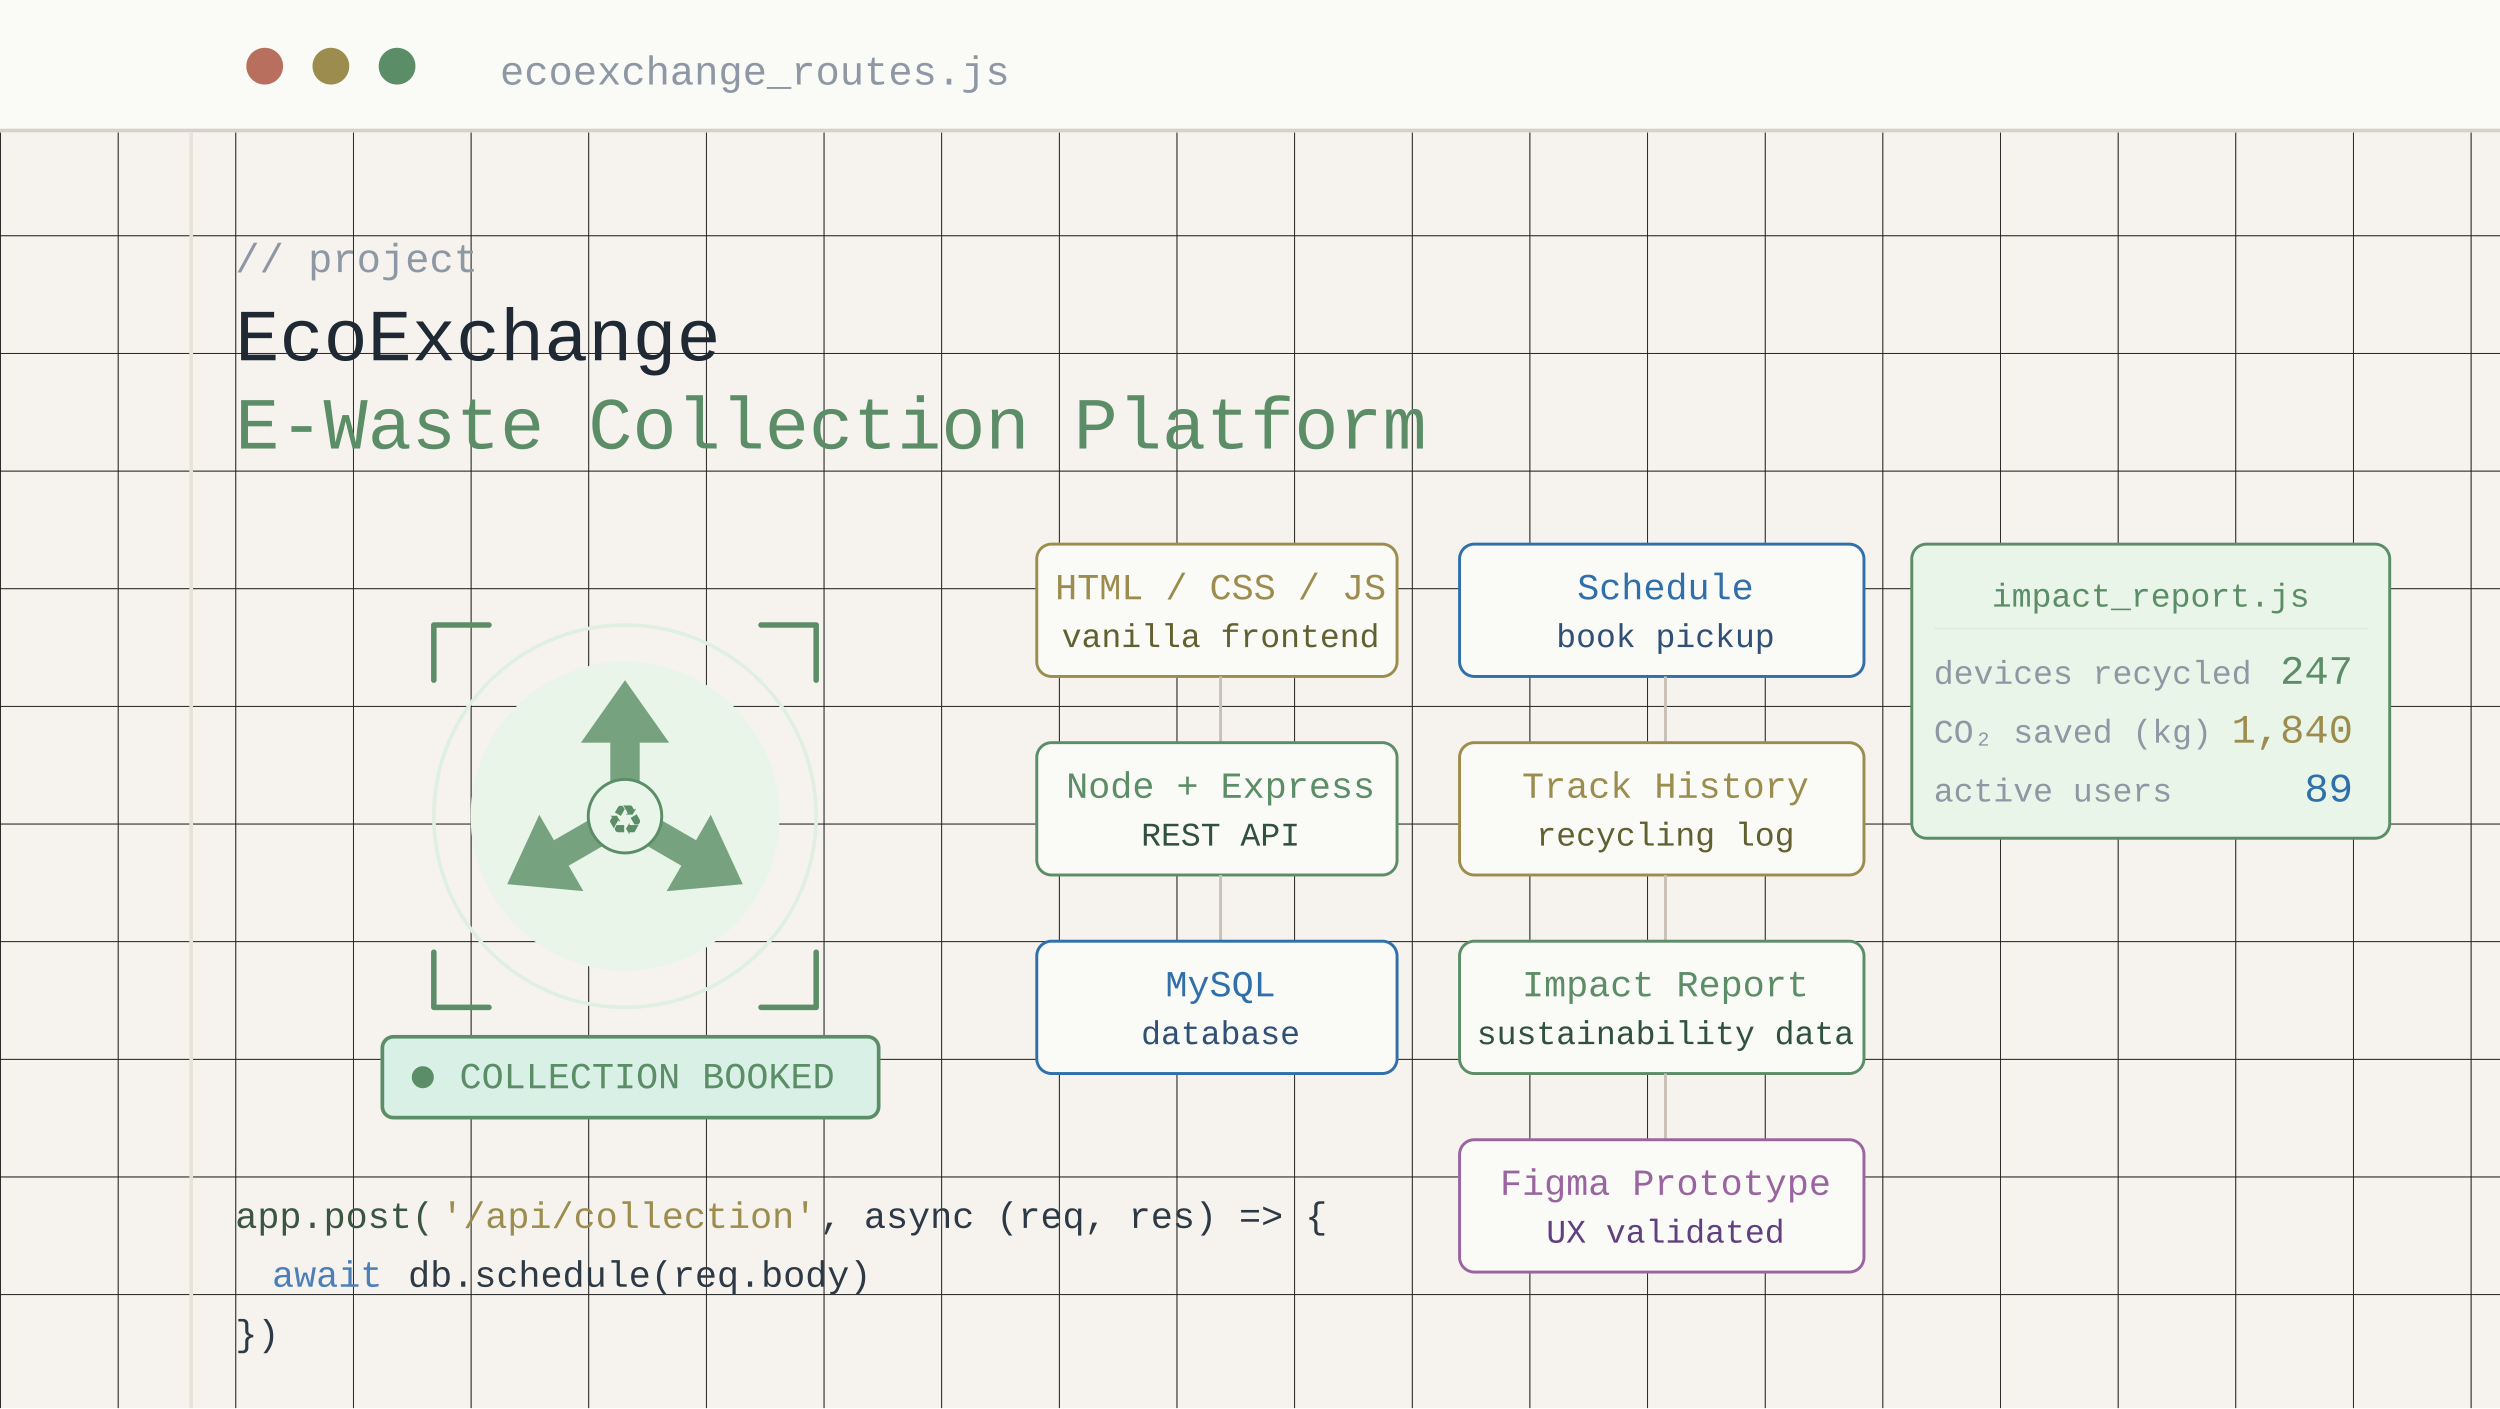
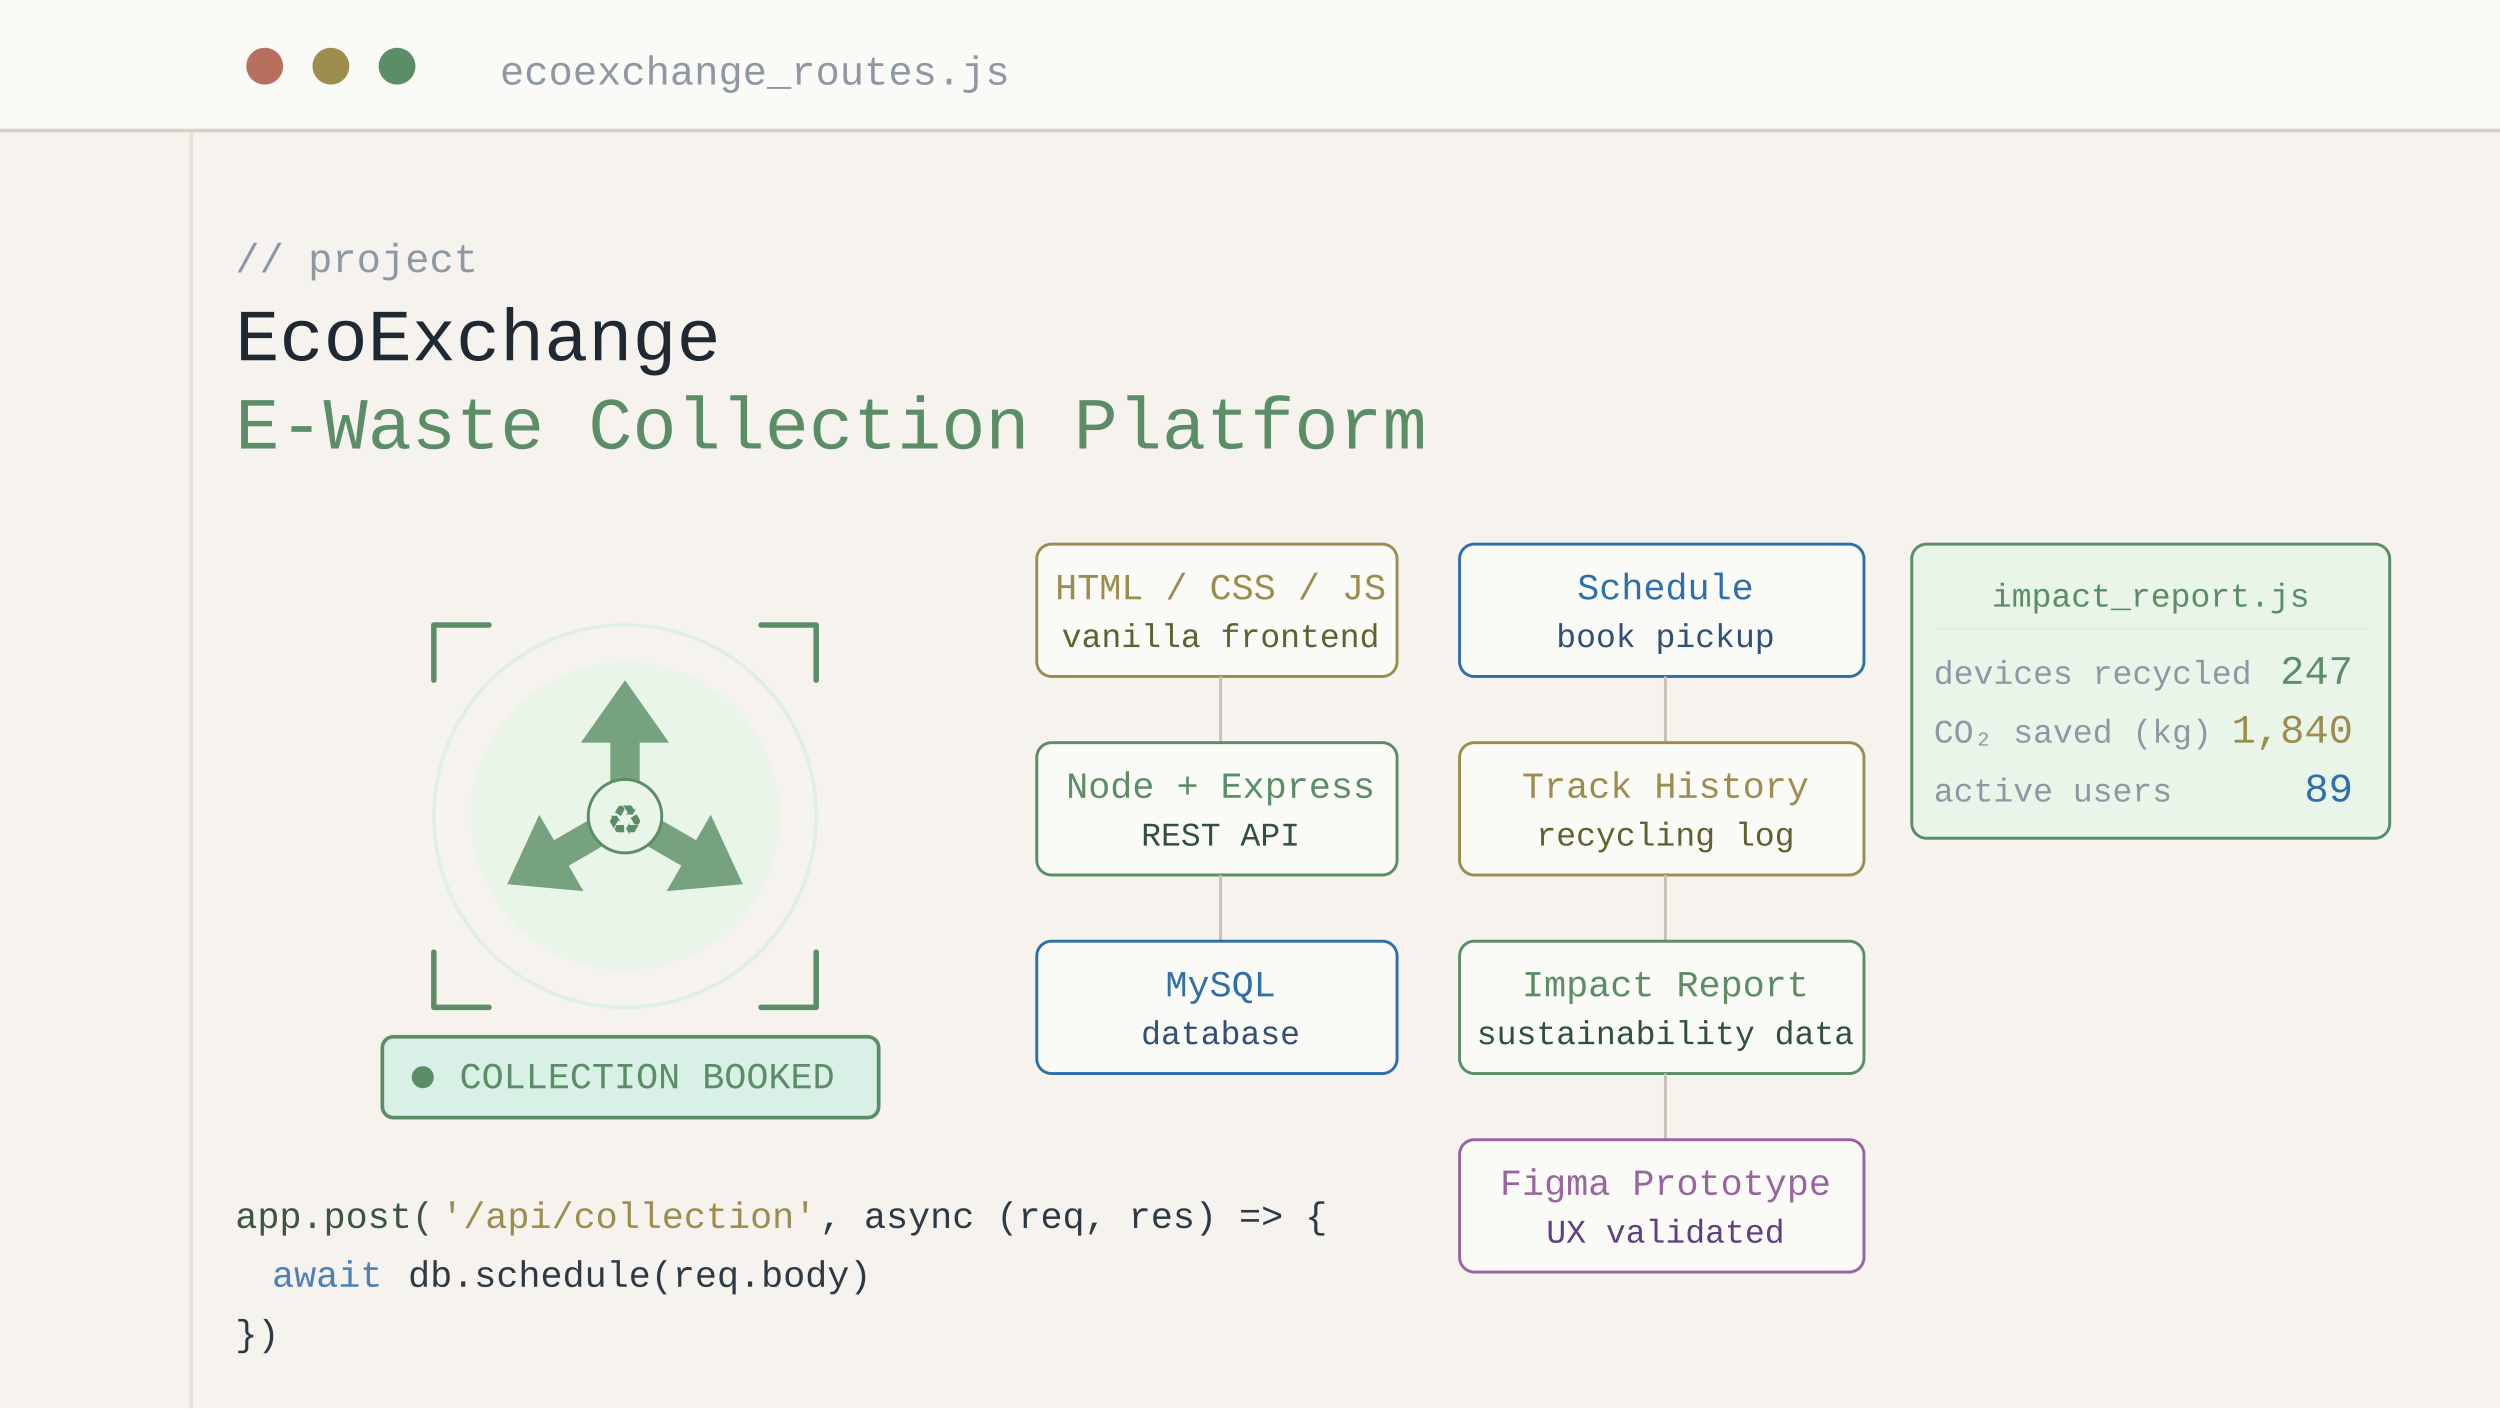
<svg xmlns="http://www.w3.org/2000/svg" viewBox="0 0 680 383">
  <style>.m{font-family:'JetBrains Mono','Courier New',monospace}</style>
  <rect width="680" height="383" fill="#f6f3ee" />
  <defs>
-     <pattern id="gr" width="32" height="32" patternUnits="userSpaceOnUse">
-       <path d="M32 0L0 0 0 32" fill="none" stroke="#1a1a1a" stroke-width="0.5" />
+     <pattern id="grid" width="32" height="32" patternUnits="userSpaceOnUse">
+       <path d="M 32 0 L 0 0 0 32" fill="none" stroke="#e8e2d9" stroke-width="0.5" />
    </pattern>
  </defs>
  <rect width="680" height="383" fill="url(#gr)" />
  <rect x="0" y="0" width="680" height="36" fill="#fafaf7" />
  <rect x="0" y="35" width="680" height="1" fill="#d8d1c7" />
  <circle cx="72" cy="18" r="5" fill="#b86f5e" />
  <circle cx="90" cy="18" r="5" fill="#9c8d4f" />
  <circle cx="108" cy="18" r="5" fill="#5b8d67" />
  <text x="136" y="23" class="m" font-size="11" fill="#8e98a4">ecoexchange_routes.js</text>
  <line x1="52" y1="36" x2="52" y2="383" stroke="#e8e2d9" stroke-width="1" />
  <text x="64" y="74" class="m" font-size="11" fill="#8e98a4">// project</text>
  <text x="64" y="98" class="m" font-size="20" font-weight="500" fill="#1f2933">EcoExchange</text>
  <text x="64" y="122" class="m" font-size="20" font-weight="500" fill="#5b8d67">E-Waste Collection Platform</text>
  <g opacity="0.8">
    <path d="M170 230 L155 255 L185 255 Z" fill="none" stroke="#5b8d67" stroke-width="1.5" stroke-linejoin="round" />
    <path d="M170 230 L155 205 L185 205 Z" fill="none" stroke="#5b8d67" stroke-width="1.5" stroke-linejoin="round" transform="rotate(120 170 230)" />
    <path d="M170 230 L155 205 L185 205 Z" fill="none" stroke="#5b8d67" stroke-width="1.5" stroke-linejoin="round" transform="rotate(240 170 230)" />
  </g>
  <circle cx="170" cy="222" r="52" fill="none" stroke="#e0f0e0" stroke-width="1" />
  <circle cx="170" cy="222" r="42" fill="#e8f5e8" />
  <path d="M170 185 L158 202 L166 202 L166 218 L174 218 L174 202 L182 202 Z" fill="#5b8d67" opacity="0.8" />
  <path d="M170 185 L158 202 L166 202 L166 218 L174 218 L174 202 L182 202 Z" fill="#5b8d67" opacity="0.8" transform="rotate(120 170 222)" />
  <path d="M170 185 L158 202 L166 202 L166 218 L174 218 L174 202 L182 202 Z" fill="#5b8d67" opacity="0.8" transform="rotate(240 170 222)" />
  <circle cx="170" cy="222" r="10" fill="#e8f5e8" stroke="#5b8d67" stroke-width="0.8" />
  <text x="170" y="227" class="m" font-size="15" fill="#5b8d67" text-anchor="middle">♻</text>
  <path d="M118 170 L118 185 M118 170 L133 170" fill="none" stroke="#5b8d67" stroke-width="1.5" stroke-linecap="round" />
  <path d="M222 170 L222 185 M222 170 L207 170" fill="none" stroke="#5b8d67" stroke-width="1.5" stroke-linecap="round" />
  <path d="M118 274 L118 259 M118 274 L133 274" fill="none" stroke="#5b8d67" stroke-width="1.5" stroke-linecap="round" />
  <path d="M222 274 L222 259 M222 274 L207 274" fill="none" stroke="#5b8d67" stroke-width="1.5" stroke-linecap="round" />
  <rect x="104" y="282" width="135" height="22" rx="3" fill="#d8f0e5" stroke="#5b8d67" stroke-width="1" />
  <circle cx="115" cy="293" r="3" fill="#5b8d67" />
  <text x="125" y="296" class="m" font-size="10" fill="#5b8d67">COLLECTION BOOKED</text>
  <rect x="282" y="148" width="98" height="36" rx="4" fill="#fafaf7" stroke="#9c8d4f" stroke-width="0.8" />
  <text x="332" y="163" class="m" font-size="10" fill="#9c8d4f" text-anchor="middle">HTML / CSS / JS</text>
  <text x="332" y="176" class="m" font-size="9" fill="#606030" text-anchor="middle">vanilla frontend</text>
  <line x1="332" y1="184" x2="332" y2="202" stroke="#c9c1b5" stroke-width="0.8" />
  <rect x="282" y="202" width="98" height="36" rx="4" fill="#fafaf7" stroke="#5b8d67" stroke-width="0.8" />
  <text x="332" y="217" class="m" font-size="10" fill="#5b8d67" text-anchor="middle">Node + Express</text>
  <text x="332" y="230" class="m" font-size="9" fill="#305040" text-anchor="middle">REST API</text>
  <line x1="332" y1="238" x2="332" y2="256" stroke="#c9c1b5" stroke-width="0.8" />
  <rect x="282" y="256" width="98" height="36" rx="4" fill="#fafaf7" stroke="#2f6faa" stroke-width="0.8" />
  <text x="332" y="271" class="m" font-size="10" fill="#2f6faa" text-anchor="middle">MySQL</text>
  <text x="332" y="284" class="m" font-size="9" fill="#305075" text-anchor="middle">database</text>
  <rect x="397" y="148" width="110" height="36" rx="4" fill="#fafaf7" stroke="#2f6faa" stroke-width="0.8" />
  <text x="453" y="163" class="m" font-size="10" fill="#2f6faa" text-anchor="middle">Schedule</text>
  <text x="453" y="176" class="m" font-size="9" fill="#305075" text-anchor="middle">book pickup</text>
  <line x1="453" y1="184" x2="453" y2="202" stroke="#c9c1b5" stroke-width="0.8" />
  <rect x="397" y="202" width="110" height="36" rx="4" fill="#fafaf7" stroke="#9c8d4f" stroke-width="0.8" />
  <text x="453" y="217" class="m" font-size="10" fill="#9c8d4f" text-anchor="middle">Track History</text>
  <text x="453" y="230" class="m" font-size="9" fill="#606030" text-anchor="middle">recycling log</text>
  <line x1="453" y1="238" x2="453" y2="256" stroke="#c9c1b5" stroke-width="0.8" />
  <rect x="397" y="256" width="110" height="36" rx="4" fill="#fafaf7" stroke="#5b8d67" stroke-width="0.8" />
  <text x="453" y="271" class="m" font-size="10" fill="#5b8d67" text-anchor="middle">Impact Report</text>
  <text x="453" y="284" class="m" font-size="9" fill="#305040" text-anchor="middle">sustainability data</text>
  <line x1="453" y1="292" x2="453" y2="310" stroke="#c9c1b5" stroke-width="0.8" />
  <rect x="397" y="310" width="110" height="36" rx="4" fill="#fafaf7" stroke="#9a64a0" stroke-width="0.8" />
  <text x="453" y="325" class="m" font-size="10" fill="#9a64a0" text-anchor="middle">Figma Prototype</text>
  <text x="453" y="338" class="m" font-size="9" fill="#604080" text-anchor="middle">UX validated</text>
  <rect x="520" y="148" width="130" height="80" rx="4" fill="#e8f5e8" stroke="#5b8d67" stroke-width="0.8" />
  <text x="585" y="165" class="m" font-size="9" fill="#5b8d67" text-anchor="middle">impact_report.js</text>
  <line x1="526" y1="171" x2="644" y2="171" stroke="#e0f0e0" stroke-width="0.6" />
  <text x="526" y="186" class="m" font-size="9" fill="#8e98a4">devices recycled</text>
  <text x="640" y="186" class="m" font-size="11" fill="#5b8d67" text-anchor="end">247</text>
  <text x="526" y="202" class="m" font-size="9" fill="#8e98a4">CO₂ saved (kg)</text>
  <text x="640" y="202" class="m" font-size="11" fill="#9c8d4f" text-anchor="end">1,840</text>
  <text x="526" y="218" class="m" font-size="9" fill="#8e98a4">active users</text>
  <text x="640" y="218" class="m" font-size="11" fill="#2f6faa" text-anchor="end">89</text>
  <text x="64" y="334" class="m" font-size="10" fill="#3a5540">app.post(</text>
  <text x="120" y="334" class="m" font-size="10" fill="#9c8d4f">'/api/collection'</text>
  <text x="223" y="334" class="m" font-size="10" fill="#2d3a45">, async (req, res) =&gt; {</text>
  <text x="74" y="350" class="m" font-size="10" fill="#4c7fb8">  await</text>
  <text x="111" y="350" class="m" font-size="10" fill="#2d3a45"> db.schedule(req.body)</text>
  <text x="64" y="366" class="m" font-size="10" fill="#2d3a45">})</text>
</svg>
